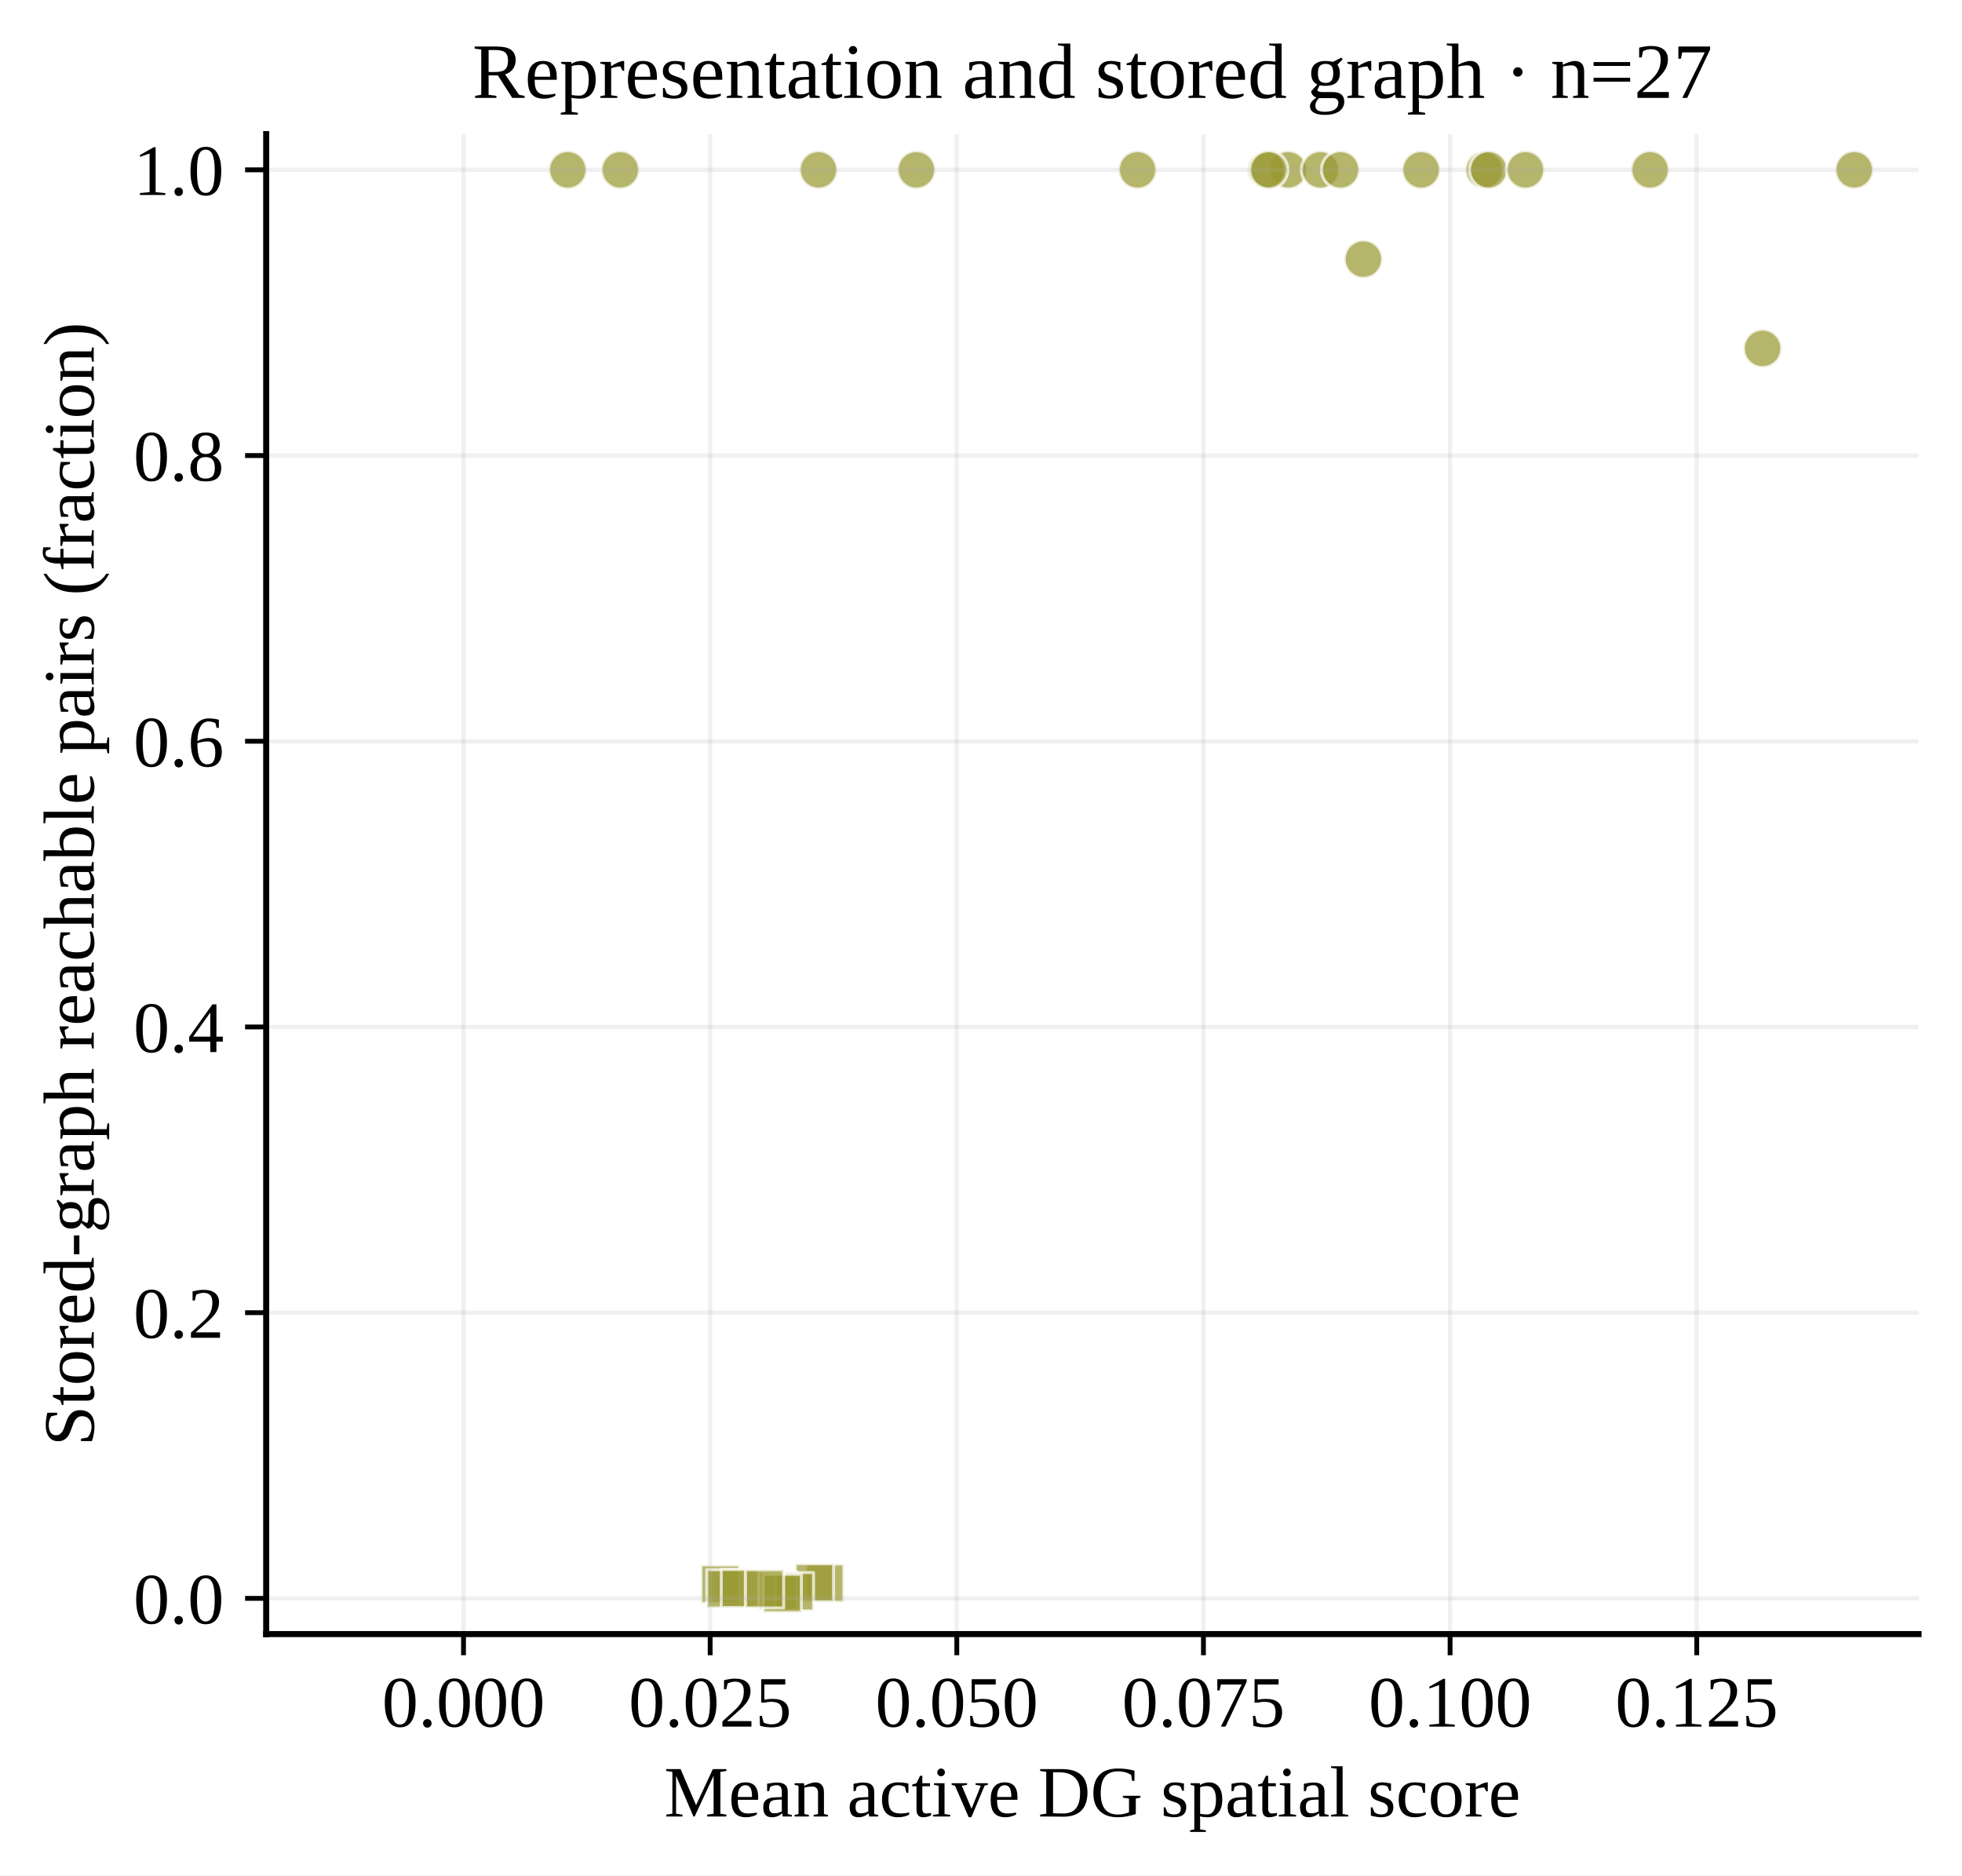
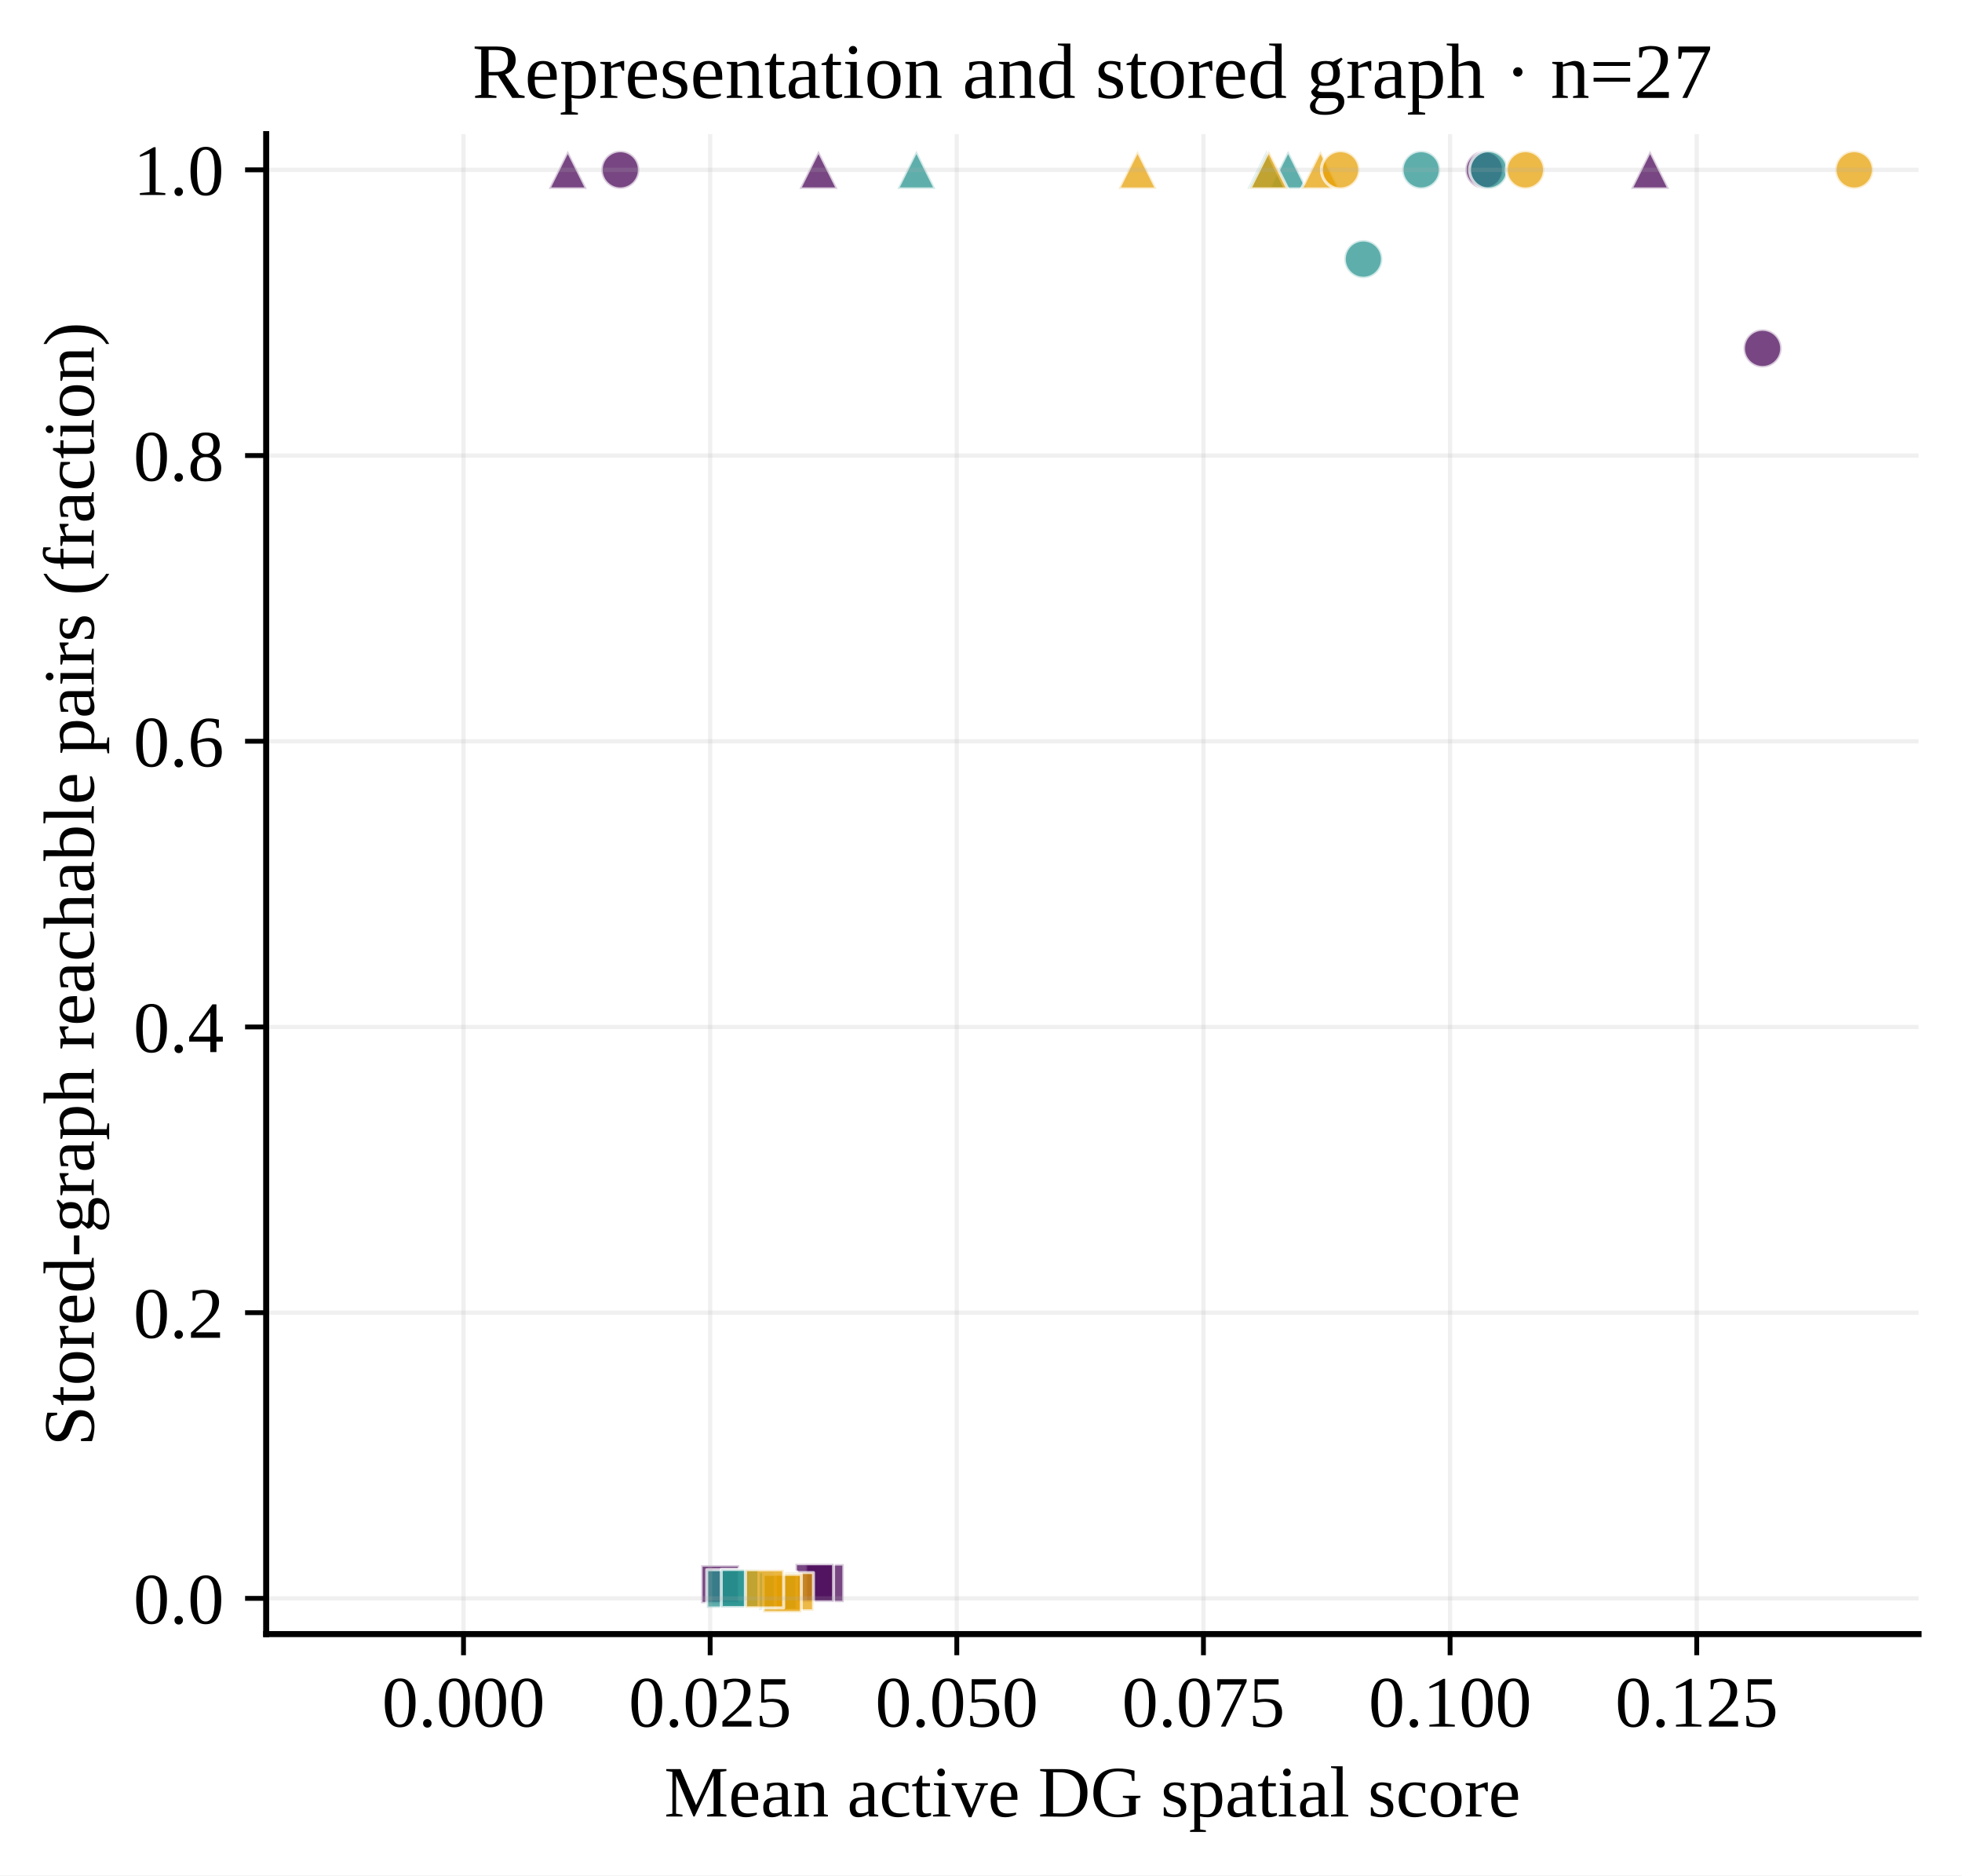
<svg xmlns="http://www.w3.org/2000/svg" xmlns:xlink="http://www.w3.org/1999/xlink" width="325.2pt" height="310.8pt" viewBox="0 0 325.2 310.8" version="1.1">
  <defs>
    <style type="text/css">*{stroke-linejoin: round; stroke-linecap: butt}</style>
  </defs>
  <g id="figure_1">
    <g id="patch_1">
      <path d="M 0 310.8  L 325.2 310.8  L 325.2 0  L 0 0  z " style="fill: #ffffff" />
    </g>
    <g id="axes_1">
      <g id="patch_2">
        <path d="M 44.122 270.801  L 318 270.801  L 318 22.227  L 44.122 22.227  z " style="fill: #ffffff" />
      </g>
      <g id="PathCollection_1">
        <defs>
-           <path id="m99e24f5a92" d="M 0 3.162  C 0.839 3.162 1.643 2.829 2.236 2.236  C 2.829 1.643 3.162 0.839 3.162 0  C 3.162 -0.839 2.829 -1.643 2.236 -2.236  C 1.643 -2.829 0.839 -3.162 0 -3.162  C -0.839 -3.162 -1.643 -2.829 -2.236 -2.236  C -2.829 -1.643 -3.162 -0.839 -3.162 0  C -3.162 0.839 -2.829 1.643 -2.236 2.236  C -1.643 2.829 -0.839 3.162 0 3.162  z " style="stroke: #ffffff; stroke-opacity: 0.72; stroke-width: 0.5" />
-         </defs>
-         <g clip-path="url(#pad31c5537c)">
-           <use xlink:href="#m99e24f5a92" x="273.499" y="28.145" style="fill: #999933; fill-opacity: 0.72; stroke: #ffffff; stroke-opacity: 0.72; stroke-width: 0.5" />
-           <use xlink:href="#m99e24f5a92" x="94.108" y="28.145" style="fill: #999933; fill-opacity: 0.72; stroke: #ffffff; stroke-opacity: 0.72; stroke-width: 0.5" />
-           <use xlink:href="#m99e24f5a92" x="135.666" y="28.145" style="fill: #999933; fill-opacity: 0.72; stroke: #ffffff; stroke-opacity: 0.72; stroke-width: 0.5" />
-           <use xlink:href="#m99e24f5a92" x="151.895" y="28.145" style="fill: #999933; fill-opacity: 0.72; stroke: #ffffff; stroke-opacity: 0.72; stroke-width: 0.5" />
-           <use xlink:href="#m99e24f5a92" x="213.506" y="28.145" style="fill: #999933; fill-opacity: 0.72; stroke: #ffffff; stroke-opacity: 0.72; stroke-width: 0.5" />
-           <use xlink:href="#m99e24f5a92" x="209.922" y="28.145" style="fill: #999933; fill-opacity: 0.72; stroke: #ffffff; stroke-opacity: 0.72; stroke-width: 0.5" />
-           <use xlink:href="#m99e24f5a92" x="210.302" y="28.145" style="fill: #999933; fill-opacity: 0.72; stroke: #ffffff; stroke-opacity: 0.72; stroke-width: 0.5" />
-           <use xlink:href="#m99e24f5a92" x="218.862" y="28.145" style="fill: #999933; fill-opacity: 0.72; stroke: #ffffff; stroke-opacity: 0.72; stroke-width: 0.5" />
-           <use xlink:href="#m99e24f5a92" x="188.548" y="28.145" style="fill: #999933; fill-opacity: 0.72; stroke: #ffffff; stroke-opacity: 0.72; stroke-width: 0.5" />
-           <use xlink:href="#m99e24f5a92" x="292.144" y="57.737" style="fill: #999933; fill-opacity: 0.72; stroke: #ffffff; stroke-opacity: 0.72; stroke-width: 0.5" />
-           <use xlink:href="#m99e24f5a92" x="102.817" y="28.145" style="fill: #999933; fill-opacity: 0.72; stroke: #ffffff; stroke-opacity: 0.72; stroke-width: 0.5" />
-           <use xlink:href="#m99e24f5a92" x="246.033" y="28.145" style="fill: #999933; fill-opacity: 0.72; stroke: #ffffff; stroke-opacity: 0.72; stroke-width: 0.5" />
-           <use xlink:href="#m99e24f5a92" x="235.557" y="28.145" style="fill: #999933; fill-opacity: 0.72; stroke: #ffffff; stroke-opacity: 0.72; stroke-width: 0.5" />
-           <use xlink:href="#m99e24f5a92" x="246.729" y="28.145" style="fill: #999933; fill-opacity: 0.72; stroke: #ffffff; stroke-opacity: 0.72; stroke-width: 0.5" />
-           <use xlink:href="#m99e24f5a92" x="225.976" y="42.941" style="fill: #999933; fill-opacity: 0.72; stroke: #ffffff; stroke-opacity: 0.72; stroke-width: 0.5" />
-           <use xlink:href="#m99e24f5a92" x="307.338" y="28.145" style="fill: #999933; fill-opacity: 0.72; stroke: #ffffff; stroke-opacity: 0.72; stroke-width: 0.5" />
-           <use xlink:href="#m99e24f5a92" x="252.834" y="28.145" style="fill: #999933; fill-opacity: 0.72; stroke: #ffffff; stroke-opacity: 0.72; stroke-width: 0.5" />
-           <use xlink:href="#m99e24f5a92" x="222.189" y="28.145" style="fill: #999933; fill-opacity: 0.72; stroke: #ffffff; stroke-opacity: 0.72; stroke-width: 0.5" />
+           <path id="m83a053cf86" d="M 0 -3.162  L -3.162 3.162  L 3.162 3.162  z " style="stroke: #ffffff; stroke-opacity: 0.72; stroke-width: 0.5" />
+         </defs>
+         <g clip-path="url(#p4d9cba0171)">
+           <use xlink:href="#m83a053cf86" x="273.499" y="28.145" style="fill: #440154; fill-opacity: 0.72; stroke: #ffffff; stroke-opacity: 0.72; stroke-width: 0.5" />
+           <use xlink:href="#m83a053cf86" x="94.108" y="28.145" style="fill: #440154; fill-opacity: 0.72; stroke: #ffffff; stroke-opacity: 0.72; stroke-width: 0.5" />
+           <use xlink:href="#m83a053cf86" x="135.666" y="28.145" style="fill: #440154; fill-opacity: 0.72; stroke: #ffffff; stroke-opacity: 0.72; stroke-width: 0.5" />
        </g>
      </g>
      <g id="PathCollection_2">
        <defs>
-           <path id="m49167b1656" d="M -3.162 3.162  L 3.162 3.162  L 3.162 -3.162  L -3.162 -3.162  z " style="stroke: #ffffff; stroke-opacity: 0.72; stroke-width: 0.5" />
-         </defs>
-         <g clip-path="url(#pad31c5537c)">
-           <use xlink:href="#m49167b1656" x="136.702" y="262.358" style="fill: #999933; fill-opacity: 0.72; stroke: #ffffff; stroke-opacity: 0.72; stroke-width: 0.5" />
-           <use xlink:href="#m49167b1656" x="119.366" y="262.534" style="fill: #999933; fill-opacity: 0.72; stroke: #ffffff; stroke-opacity: 0.72; stroke-width: 0.5" />
-           <use xlink:href="#m49167b1656" x="135.003" y="262.299" style="fill: #999933; fill-opacity: 0.72; stroke: #ffffff; stroke-opacity: 0.72; stroke-width: 0.5" />
-           <use xlink:href="#m49167b1656" x="120.304" y="263.297" style="fill: #999933; fill-opacity: 0.72; stroke: #ffffff; stroke-opacity: 0.72; stroke-width: 0.5" />
-           <use xlink:href="#m49167b1656" x="122.714" y="263.238" style="fill: #999933; fill-opacity: 0.72; stroke: #ffffff; stroke-opacity: 0.72; stroke-width: 0.5" />
-           <use xlink:href="#m49167b1656" x="128.935" y="263.649" style="fill: #999933; fill-opacity: 0.72; stroke: #ffffff; stroke-opacity: 0.72; stroke-width: 0.5" />
-           <use xlink:href="#m49167b1656" x="131.673" y="263.767" style="fill: #999933; fill-opacity: 0.72; stroke: #ffffff; stroke-opacity: 0.72; stroke-width: 0.5" />
-           <use xlink:href="#m49167b1656" x="129.659" y="264.06" style="fill: #999933; fill-opacity: 0.72; stroke: #ffffff; stroke-opacity: 0.72; stroke-width: 0.5" />
-           <use xlink:href="#m49167b1656" x="126.729" y="263.297" style="fill: #999933; fill-opacity: 0.72; stroke: #ffffff; stroke-opacity: 0.72; stroke-width: 0.5" />
+           <path id="m61656dcf53" d="M 0 3.162  C 0.839 3.162 1.643 2.829 2.236 2.236  C 2.829 1.643 3.162 0.839 3.162 0  C 3.162 -0.839 2.829 -1.643 2.236 -2.236  C 1.643 -2.829 0.839 -3.162 0 -3.162  C -0.839 -3.162 -1.643 -2.829 -2.236 -2.236  C -2.829 -1.643 -3.162 -0.839 -3.162 0  C -3.162 0.839 -2.829 1.643 -2.236 2.236  C -1.643 2.829 -0.839 3.162 0 3.162  z " style="stroke: #ffffff; stroke-opacity: 0.72; stroke-width: 0.5" />
+         </defs>
+         <g clip-path="url(#p4d9cba0171)">
+           <use xlink:href="#m61656dcf53" x="292.144" y="57.737" style="fill: #440154; fill-opacity: 0.72; stroke: #ffffff; stroke-opacity: 0.72; stroke-width: 0.5" />
+           <use xlink:href="#m61656dcf53" x="102.817" y="28.145" style="fill: #440154; fill-opacity: 0.72; stroke: #ffffff; stroke-opacity: 0.72; stroke-width: 0.5" />
+           <use xlink:href="#m61656dcf53" x="246.033" y="28.145" style="fill: #440154; fill-opacity: 0.72; stroke: #ffffff; stroke-opacity: 0.72; stroke-width: 0.5" />
+         </g>
+       </g>
+       <g id="PathCollection_3">
+         <defs>
+           <path id="m13d370041e" d="M -3.162 3.162  L 3.162 3.162  L 3.162 -3.162  L -3.162 -3.162  z " style="stroke: #ffffff; stroke-opacity: 0.72; stroke-width: 0.5" />
+         </defs>
+         <g clip-path="url(#p4d9cba0171)">
+           <use xlink:href="#m13d370041e" x="136.702" y="262.358" style="fill: #440154; fill-opacity: 0.72; stroke: #ffffff; stroke-opacity: 0.72; stroke-width: 0.5" />
+           <use xlink:href="#m13d370041e" x="119.366" y="262.534" style="fill: #440154; fill-opacity: 0.72; stroke: #ffffff; stroke-opacity: 0.72; stroke-width: 0.5" />
+           <use xlink:href="#m13d370041e" x="135.003" y="262.299" style="fill: #440154; fill-opacity: 0.72; stroke: #ffffff; stroke-opacity: 0.72; stroke-width: 0.5" />
+         </g>
+       </g>
+       <g id="PathCollection_4">
+         <defs>
+           <path id="mb7b03f6530" d="M 0 -3.162  L -3.162 3.162  L 3.162 3.162  z " style="stroke: #ffffff; stroke-opacity: 0.72; stroke-width: 0.5" />
+         </defs>
+         <g clip-path="url(#p4d9cba0171)">
+           <use xlink:href="#mb7b03f6530" x="151.895" y="28.145" style="fill: #21918c; fill-opacity: 0.72; stroke: #ffffff; stroke-opacity: 0.72; stroke-width: 0.5" />
+           <use xlink:href="#mb7b03f6530" x="213.506" y="28.145" style="fill: #21918c; fill-opacity: 0.72; stroke: #ffffff; stroke-opacity: 0.72; stroke-width: 0.5" />
+           <use xlink:href="#mb7b03f6530" x="209.922" y="28.145" style="fill: #21918c; fill-opacity: 0.72; stroke: #ffffff; stroke-opacity: 0.72; stroke-width: 0.5" />
+         </g>
+       </g>
+       <g id="PathCollection_5">
+         <defs>
+           <path id="mab97a440ce" d="M 0 3.162  C 0.839 3.162 1.643 2.829 2.236 2.236  C 2.829 1.643 3.162 0.839 3.162 0  C 3.162 -0.839 2.829 -1.643 2.236 -2.236  C 1.643 -2.829 0.839 -3.162 0 -3.162  C -0.839 -3.162 -1.643 -2.829 -2.236 -2.236  C -2.829 -1.643 -3.162 -0.839 -3.162 0  C -3.162 0.839 -2.829 1.643 -2.236 2.236  C -1.643 2.829 -0.839 3.162 0 3.162  z " style="stroke: #ffffff; stroke-opacity: 0.72; stroke-width: 0.5" />
+         </defs>
+         <g clip-path="url(#p4d9cba0171)">
+           <use xlink:href="#mab97a440ce" x="235.557" y="28.145" style="fill: #21918c; fill-opacity: 0.72; stroke: #ffffff; stroke-opacity: 0.72; stroke-width: 0.5" />
+           <use xlink:href="#mab97a440ce" x="246.729" y="28.145" style="fill: #21918c; fill-opacity: 0.72; stroke: #ffffff; stroke-opacity: 0.72; stroke-width: 0.5" />
+           <use xlink:href="#mab97a440ce" x="225.976" y="42.941" style="fill: #21918c; fill-opacity: 0.72; stroke: #ffffff; stroke-opacity: 0.72; stroke-width: 0.5" />
+         </g>
+       </g>
+       <g id="PathCollection_6">
+         <defs>
+           <path id="m6bafd96db0" d="M -3.162 3.162  L 3.162 3.162  L 3.162 -3.162  L -3.162 -3.162  z " style="stroke: #ffffff; stroke-opacity: 0.72; stroke-width: 0.5" />
+         </defs>
+         <g clip-path="url(#p4d9cba0171)">
+           <use xlink:href="#m6bafd96db0" x="120.304" y="263.297" style="fill: #21918c; fill-opacity: 0.72; stroke: #ffffff; stroke-opacity: 0.72; stroke-width: 0.5" />
+           <use xlink:href="#m6bafd96db0" x="122.714" y="263.238" style="fill: #21918c; fill-opacity: 0.72; stroke: #ffffff; stroke-opacity: 0.72; stroke-width: 0.5" />
+           <use xlink:href="#m6bafd96db0" x="128.935" y="263.649" style="fill: #21918c; fill-opacity: 0.72; stroke: #ffffff; stroke-opacity: 0.72; stroke-width: 0.5" />
+         </g>
+       </g>
+       <g id="PathCollection_7">
+         <defs>
+           <path id="mf8c56f9a7b" d="M 0 -3.162  L -3.162 3.162  L 3.162 3.162  z " style="stroke: #ffffff; stroke-opacity: 0.72; stroke-width: 0.5" />
+         </defs>
+         <g clip-path="url(#p4d9cba0171)">
+           <use xlink:href="#mf8c56f9a7b" x="210.302" y="28.145" style="fill: #e69f00; fill-opacity: 0.72; stroke: #ffffff; stroke-opacity: 0.72; stroke-width: 0.5" />
+           <use xlink:href="#mf8c56f9a7b" x="218.862" y="28.145" style="fill: #e69f00; fill-opacity: 0.72; stroke: #ffffff; stroke-opacity: 0.72; stroke-width: 0.5" />
+           <use xlink:href="#mf8c56f9a7b" x="188.548" y="28.145" style="fill: #e69f00; fill-opacity: 0.72; stroke: #ffffff; stroke-opacity: 0.72; stroke-width: 0.5" />
+         </g>
+       </g>
+       <g id="PathCollection_8">
+         <defs>
+           <path id="m6156451d0c" d="M 0 3.162  C 0.839 3.162 1.643 2.829 2.236 2.236  C 2.829 1.643 3.162 0.839 3.162 0  C 3.162 -0.839 2.829 -1.643 2.236 -2.236  C 1.643 -2.829 0.839 -3.162 0 -3.162  C -0.839 -3.162 -1.643 -2.829 -2.236 -2.236  C -2.829 -1.643 -3.162 -0.839 -3.162 0  C -3.162 0.839 -2.829 1.643 -2.236 2.236  C -1.643 2.829 -0.839 3.162 0 3.162  z " style="stroke: #ffffff; stroke-opacity: 0.72; stroke-width: 0.5" />
+         </defs>
+         <g clip-path="url(#p4d9cba0171)">
+           <use xlink:href="#m6156451d0c" x="307.338" y="28.145" style="fill: #e69f00; fill-opacity: 0.72; stroke: #ffffff; stroke-opacity: 0.72; stroke-width: 0.5" />
+           <use xlink:href="#m6156451d0c" x="252.834" y="28.145" style="fill: #e69f00; fill-opacity: 0.72; stroke: #ffffff; stroke-opacity: 0.72; stroke-width: 0.5" />
+           <use xlink:href="#m6156451d0c" x="222.189" y="28.145" style="fill: #e69f00; fill-opacity: 0.72; stroke: #ffffff; stroke-opacity: 0.72; stroke-width: 0.5" />
+         </g>
+       </g>
+       <g id="PathCollection_9">
+         <defs>
+           <path id="m8d8d6b3c5f" d="M -3.162 3.162  L 3.162 3.162  L 3.162 -3.162  L -3.162 -3.162  z " style="stroke: #ffffff; stroke-opacity: 0.72; stroke-width: 0.5" />
+         </defs>
+         <g clip-path="url(#p4d9cba0171)">
+           <use xlink:href="#m8d8d6b3c5f" x="131.673" y="263.767" style="fill: #e69f00; fill-opacity: 0.72; stroke: #ffffff; stroke-opacity: 0.72; stroke-width: 0.5" />
+           <use xlink:href="#m8d8d6b3c5f" x="129.659" y="264.06" style="fill: #e69f00; fill-opacity: 0.72; stroke: #ffffff; stroke-opacity: 0.72; stroke-width: 0.5" />
+           <use xlink:href="#m8d8d6b3c5f" x="126.729" y="263.297" style="fill: #e69f00; fill-opacity: 0.72; stroke: #ffffff; stroke-opacity: 0.72; stroke-width: 0.5" />
        </g>
      </g>
      <g id="matplotlib.axis_1">
        <g id="xtick_1">
          <g id="line2d_1">
-             <path d="M 76.827 270.801  L 76.827 22.227  " clip-path="url(#pad31c5537c)" style="fill: none; stroke: #b0b0b0; stroke-opacity: 0.18; stroke-width: 0.7; stroke-linecap: square" />
+             <path d="M 76.827 270.801  L 76.827 22.227  " clip-path="url(#p4d9cba0171)" style="fill: none; stroke: #b0b0b0; stroke-opacity: 0.18; stroke-width: 0.7; stroke-linecap: square" />
          </g>
          <g id="line2d_2">
            <defs>
-               <path id="mb4f253e362" d="M 0 0  L 0 3.5  " style="stroke: #000000; stroke-width: 0.8" />
+               <path id="md77bb3c13a" d="M 0 0  L 0 3.5  " style="stroke: #000000; stroke-width: 0.8" />
            </defs>
            <g>
-               <use xlink:href="#mb4f253e362" x="76.827" y="270.801" style="stroke: #000000; stroke-width: 0.8" />
+               <use xlink:href="#md77bb3c13a" x="76.827" y="270.801" style="stroke: #000000; stroke-width: 0.8" />
            </g>
          </g>
          <g id="text_1">
            <text style="font-size: 12px; font-family: 'Times New Roman'; text-anchor: middle" x="76.827" y="286.133" transform="rotate(-0 76.82686 286.1333)">0.000</text>
          </g>
        </g>
        <g id="xtick_2">
          <g id="line2d_3">
-             <path d="M 117.708 270.801  L 117.708 22.227  " clip-path="url(#pad31c5537c)" style="fill: none; stroke: #b0b0b0; stroke-opacity: 0.18; stroke-width: 0.7; stroke-linecap: square" />
+             <path d="M 117.708 270.801  L 117.708 22.227  " clip-path="url(#p4d9cba0171)" style="fill: none; stroke: #b0b0b0; stroke-opacity: 0.18; stroke-width: 0.7; stroke-linecap: square" />
          </g>
          <g id="line2d_4">
            <g>
-               <use xlink:href="#mb4f253e362" x="117.708" y="270.801" style="stroke: #000000; stroke-width: 0.8" />
+               <use xlink:href="#md77bb3c13a" x="117.708" y="270.801" style="stroke: #000000; stroke-width: 0.8" />
            </g>
          </g>
          <g id="text_2">
            <text style="font-size: 12px; font-family: 'Times New Roman'; text-anchor: middle" x="117.708" y="286.133" transform="rotate(-0 117.7081 286.1333)">0.025</text>
          </g>
        </g>
        <g id="xtick_3">
          <g id="line2d_5">
-             <path d="M 158.589 270.801  L 158.589 22.227  " clip-path="url(#pad31c5537c)" style="fill: none; stroke: #b0b0b0; stroke-opacity: 0.18; stroke-width: 0.7; stroke-linecap: square" />
+             <path d="M 158.589 270.801  L 158.589 22.227  " clip-path="url(#p4d9cba0171)" style="fill: none; stroke: #b0b0b0; stroke-opacity: 0.18; stroke-width: 0.7; stroke-linecap: square" />
          </g>
          <g id="line2d_6">
            <g>
-               <use xlink:href="#mb4f253e362" x="158.589" y="270.801" style="stroke: #000000; stroke-width: 0.8" />
+               <use xlink:href="#md77bb3c13a" x="158.589" y="270.801" style="stroke: #000000; stroke-width: 0.8" />
            </g>
          </g>
          <g id="text_3">
            <text style="font-size: 12px; font-family: 'Times New Roman'; text-anchor: middle" x="158.589" y="286.133" transform="rotate(-0 158.5893 286.1333)">0.050</text>
          </g>
        </g>
        <g id="xtick_4">
          <g id="line2d_7">
-             <path d="M 199.471 270.801  L 199.471 22.227  " clip-path="url(#pad31c5537c)" style="fill: none; stroke: #b0b0b0; stroke-opacity: 0.18; stroke-width: 0.7; stroke-linecap: square" />
+             <path d="M 199.471 270.801  L 199.471 22.227  " clip-path="url(#p4d9cba0171)" style="fill: none; stroke: #b0b0b0; stroke-opacity: 0.18; stroke-width: 0.7; stroke-linecap: square" />
          </g>
          <g id="line2d_8">
            <g>
-               <use xlink:href="#mb4f253e362" x="199.471" y="270.801" style="stroke: #000000; stroke-width: 0.8" />
+               <use xlink:href="#md77bb3c13a" x="199.471" y="270.801" style="stroke: #000000; stroke-width: 0.8" />
            </g>
          </g>
          <g id="text_4">
            <text style="font-size: 12px; font-family: 'Times New Roman'; text-anchor: middle" x="199.471" y="286.133" transform="rotate(-0 199.4706 286.1333)">0.075</text>
          </g>
        </g>
        <g id="xtick_5">
          <g id="line2d_9">
-             <path d="M 240.352 270.801  L 240.352 22.227  " clip-path="url(#pad31c5537c)" style="fill: none; stroke: #b0b0b0; stroke-opacity: 0.18; stroke-width: 0.7; stroke-linecap: square" />
+             <path d="M 240.352 270.801  L 240.352 22.227  " clip-path="url(#p4d9cba0171)" style="fill: none; stroke: #b0b0b0; stroke-opacity: 0.18; stroke-width: 0.7; stroke-linecap: square" />
          </g>
          <g id="line2d_10">
            <g>
-               <use xlink:href="#mb4f253e362" x="240.352" y="270.801" style="stroke: #000000; stroke-width: 0.8" />
+               <use xlink:href="#md77bb3c13a" x="240.352" y="270.801" style="stroke: #000000; stroke-width: 0.8" />
            </g>
          </g>
          <g id="text_5">
            <text style="font-size: 12px; font-family: 'Times New Roman'; text-anchor: middle" x="240.352" y="286.133" transform="rotate(-0 240.3518 286.1333)">0.100</text>
          </g>
        </g>
        <g id="xtick_6">
          <g id="line2d_11">
-             <path d="M 281.233 270.801  L 281.233 22.227  " clip-path="url(#pad31c5537c)" style="fill: none; stroke: #b0b0b0; stroke-opacity: 0.18; stroke-width: 0.7; stroke-linecap: square" />
+             <path d="M 281.233 270.801  L 281.233 22.227  " clip-path="url(#p4d9cba0171)" style="fill: none; stroke: #b0b0b0; stroke-opacity: 0.18; stroke-width: 0.7; stroke-linecap: square" />
          </g>
          <g id="line2d_12">
            <g>
-               <use xlink:href="#mb4f253e362" x="281.233" y="270.801" style="stroke: #000000; stroke-width: 0.8" />
+               <use xlink:href="#md77bb3c13a" x="281.233" y="270.801" style="stroke: #000000; stroke-width: 0.8" />
            </g>
          </g>
          <g id="text_6">
            <text style="font-size: 12px; font-family: 'Times New Roman'; text-anchor: middle" x="281.233" y="286.133" transform="rotate(-0 281.233 286.1333)">0.125</text>
          </g>
        </g>
        <g id="text_7">
          <text style="font-size: 12px; font-family: 'Times New Roman'; text-anchor: middle" x="181.061" y="301.033" transform="rotate(-0 181.0607 301.0326)">Mean active DG spatial score</text>
        </g>
      </g>
      <g id="matplotlib.axis_2">
        <g id="ytick_1">
          <g id="line2d_13">
-             <path d="M 44.122 264.882  L 318 264.882  " clip-path="url(#pad31c5537c)" style="fill: none; stroke: #b0b0b0; stroke-opacity: 0.18; stroke-width: 0.7; stroke-linecap: square" />
+             <path d="M 44.122 264.882  L 318 264.882  " clip-path="url(#p4d9cba0171)" style="fill: none; stroke: #b0b0b0; stroke-opacity: 0.18; stroke-width: 0.7; stroke-linecap: square" />
          </g>
          <g id="line2d_14">
            <defs>
-               <path id="m9b5c3259a3" d="M 0 0  L -3.5 0  " style="stroke: #000000; stroke-width: 0.8" />
+               <path id="mcdb2912af7" d="M 0 0  L -3.5 0  " style="stroke: #000000; stroke-width: 0.8" />
            </defs>
            <g>
-               <use xlink:href="#m9b5c3259a3" x="44.122" y="264.882" style="stroke: #000000; stroke-width: 0.8" />
+               <use xlink:href="#mcdb2912af7" x="44.122" y="264.882" style="stroke: #000000; stroke-width: 0.8" />
            </g>
          </g>
          <g id="text_8">
            <text style="font-size: 12px; font-family: 'Times New Roman'; text-anchor: end" x="37.122" y="269.049" transform="rotate(-0 37.12188 269.0486)">0.0</text>
          </g>
        </g>
        <g id="ytick_2">
          <g id="line2d_15">
-             <path d="M 44.122 217.535  L 318 217.535  " clip-path="url(#pad31c5537c)" style="fill: none; stroke: #b0b0b0; stroke-opacity: 0.18; stroke-width: 0.7; stroke-linecap: square" />
+             <path d="M 44.122 217.535  L 318 217.535  " clip-path="url(#p4d9cba0171)" style="fill: none; stroke: #b0b0b0; stroke-opacity: 0.18; stroke-width: 0.7; stroke-linecap: square" />
          </g>
          <g id="line2d_16">
            <g>
-               <use xlink:href="#m9b5c3259a3" x="44.122" y="217.535" style="stroke: #000000; stroke-width: 0.8" />
+               <use xlink:href="#mcdb2912af7" x="44.122" y="217.535" style="stroke: #000000; stroke-width: 0.8" />
            </g>
          </g>
          <g id="text_9">
            <text style="font-size: 12px; font-family: 'Times New Roman'; text-anchor: end" x="37.122" y="221.701" transform="rotate(-0 37.12188 221.7012)">0.2</text>
          </g>
        </g>
        <g id="ytick_3">
          <g id="line2d_17">
-             <path d="M 44.122 170.188  L 318 170.188  " clip-path="url(#pad31c5537c)" style="fill: none; stroke: #b0b0b0; stroke-opacity: 0.18; stroke-width: 0.7; stroke-linecap: square" />
+             <path d="M 44.122 170.188  L 318 170.188  " clip-path="url(#p4d9cba0171)" style="fill: none; stroke: #b0b0b0; stroke-opacity: 0.18; stroke-width: 0.7; stroke-linecap: square" />
          </g>
          <g id="line2d_18">
            <g>
-               <use xlink:href="#m9b5c3259a3" x="44.122" y="170.188" style="stroke: #000000; stroke-width: 0.8" />
+               <use xlink:href="#mcdb2912af7" x="44.122" y="170.188" style="stroke: #000000; stroke-width: 0.8" />
            </g>
          </g>
          <g id="text_10">
            <text style="font-size: 12px; font-family: 'Times New Roman'; text-anchor: end" x="37.122" y="174.354" transform="rotate(-0 37.12188 174.3538)">0.4</text>
          </g>
        </g>
        <g id="ytick_4">
          <g id="line2d_19">
-             <path d="M 44.122 122.84  L 318 122.84  " clip-path="url(#pad31c5537c)" style="fill: none; stroke: #b0b0b0; stroke-opacity: 0.18; stroke-width: 0.7; stroke-linecap: square" />
+             <path d="M 44.122 122.84  L 318 122.84  " clip-path="url(#p4d9cba0171)" style="fill: none; stroke: #b0b0b0; stroke-opacity: 0.18; stroke-width: 0.7; stroke-linecap: square" />
          </g>
          <g id="line2d_20">
            <g>
-               <use xlink:href="#m9b5c3259a3" x="44.122" y="122.84" style="stroke: #000000; stroke-width: 0.8" />
+               <use xlink:href="#mcdb2912af7" x="44.122" y="122.84" style="stroke: #000000; stroke-width: 0.8" />
            </g>
          </g>
          <g id="text_11">
            <text style="font-size: 12px; font-family: 'Times New Roman'; text-anchor: end" x="37.122" y="127.006" transform="rotate(-0 37.12188 127.0064)">0.6</text>
          </g>
        </g>
        <g id="ytick_5">
          <g id="line2d_21">
-             <path d="M 44.122 75.493  L 318 75.493  " clip-path="url(#pad31c5537c)" style="fill: none; stroke: #b0b0b0; stroke-opacity: 0.18; stroke-width: 0.7; stroke-linecap: square" />
+             <path d="M 44.122 75.493  L 318 75.493  " clip-path="url(#p4d9cba0171)" style="fill: none; stroke: #b0b0b0; stroke-opacity: 0.18; stroke-width: 0.7; stroke-linecap: square" />
          </g>
          <g id="line2d_22">
            <g>
-               <use xlink:href="#m9b5c3259a3" x="44.122" y="75.493" style="stroke: #000000; stroke-width: 0.8" />
+               <use xlink:href="#mcdb2912af7" x="44.122" y="75.493" style="stroke: #000000; stroke-width: 0.8" />
            </g>
          </g>
          <g id="text_12">
            <text style="font-size: 12px; font-family: 'Times New Roman'; text-anchor: end" x="37.122" y="79.659" transform="rotate(-0 37.12188 79.65896)">0.8</text>
          </g>
        </g>
        <g id="ytick_6">
          <g id="line2d_23">
-             <path d="M 44.122 28.145  L 318 28.145  " clip-path="url(#pad31c5537c)" style="fill: none; stroke: #b0b0b0; stroke-opacity: 0.18; stroke-width: 0.7; stroke-linecap: square" />
+             <path d="M 44.122 28.145  L 318 28.145  " clip-path="url(#p4d9cba0171)" style="fill: none; stroke: #b0b0b0; stroke-opacity: 0.18; stroke-width: 0.7; stroke-linecap: square" />
          </g>
          <g id="line2d_24">
            <g>
-               <use xlink:href="#m9b5c3259a3" x="44.122" y="28.145" style="stroke: #000000; stroke-width: 0.8" />
+               <use xlink:href="#mcdb2912af7" x="44.122" y="28.145" style="stroke: #000000; stroke-width: 0.8" />
            </g>
          </g>
          <g id="text_13">
            <text style="font-size: 12px; font-family: 'Times New Roman'; text-anchor: end" x="37.122" y="32.312" transform="rotate(-0 37.12188 32.31155)">1.0</text>
          </g>
        </g>
        <g id="text_14">
          <text style="font-size: 12px; font-family: 'Times New Roman'; text-anchor: middle" x="15.533" y="146.514" transform="rotate(-90 15.5325 146.5138)">Stored-graph reachable pairs (fraction)</text>
        </g>
      </g>
      <g id="patch_3">
        <path d="M 44.122 270.801  L 44.122 22.227  " style="fill: none; stroke: #000000; stroke-linejoin: miter; stroke-linecap: square" />
      </g>
      <g id="patch_4">
        <path d="M 44.122 270.801  L 318 270.801  " style="fill: none; stroke: #000000; stroke-linejoin: miter; stroke-linecap: square" />
      </g>
      <g id="text_15">
        <text style="font-size: 13px; font-family: 'Times New Roman'; text-anchor: middle" x="181.061" y="16.227" transform="rotate(-0 181.0607 16.22687)">Representation and stored graph · n=27</text>
      </g>
    </g>
  </g>
  <defs>
-     <clipPath id="pad31c5537c">
+     <clipPath id="p4d9cba0171">
      <rect x="44.122" y="22.227" width="273.878" height="248.574" />
    </clipPath>
  </defs>
</svg>
